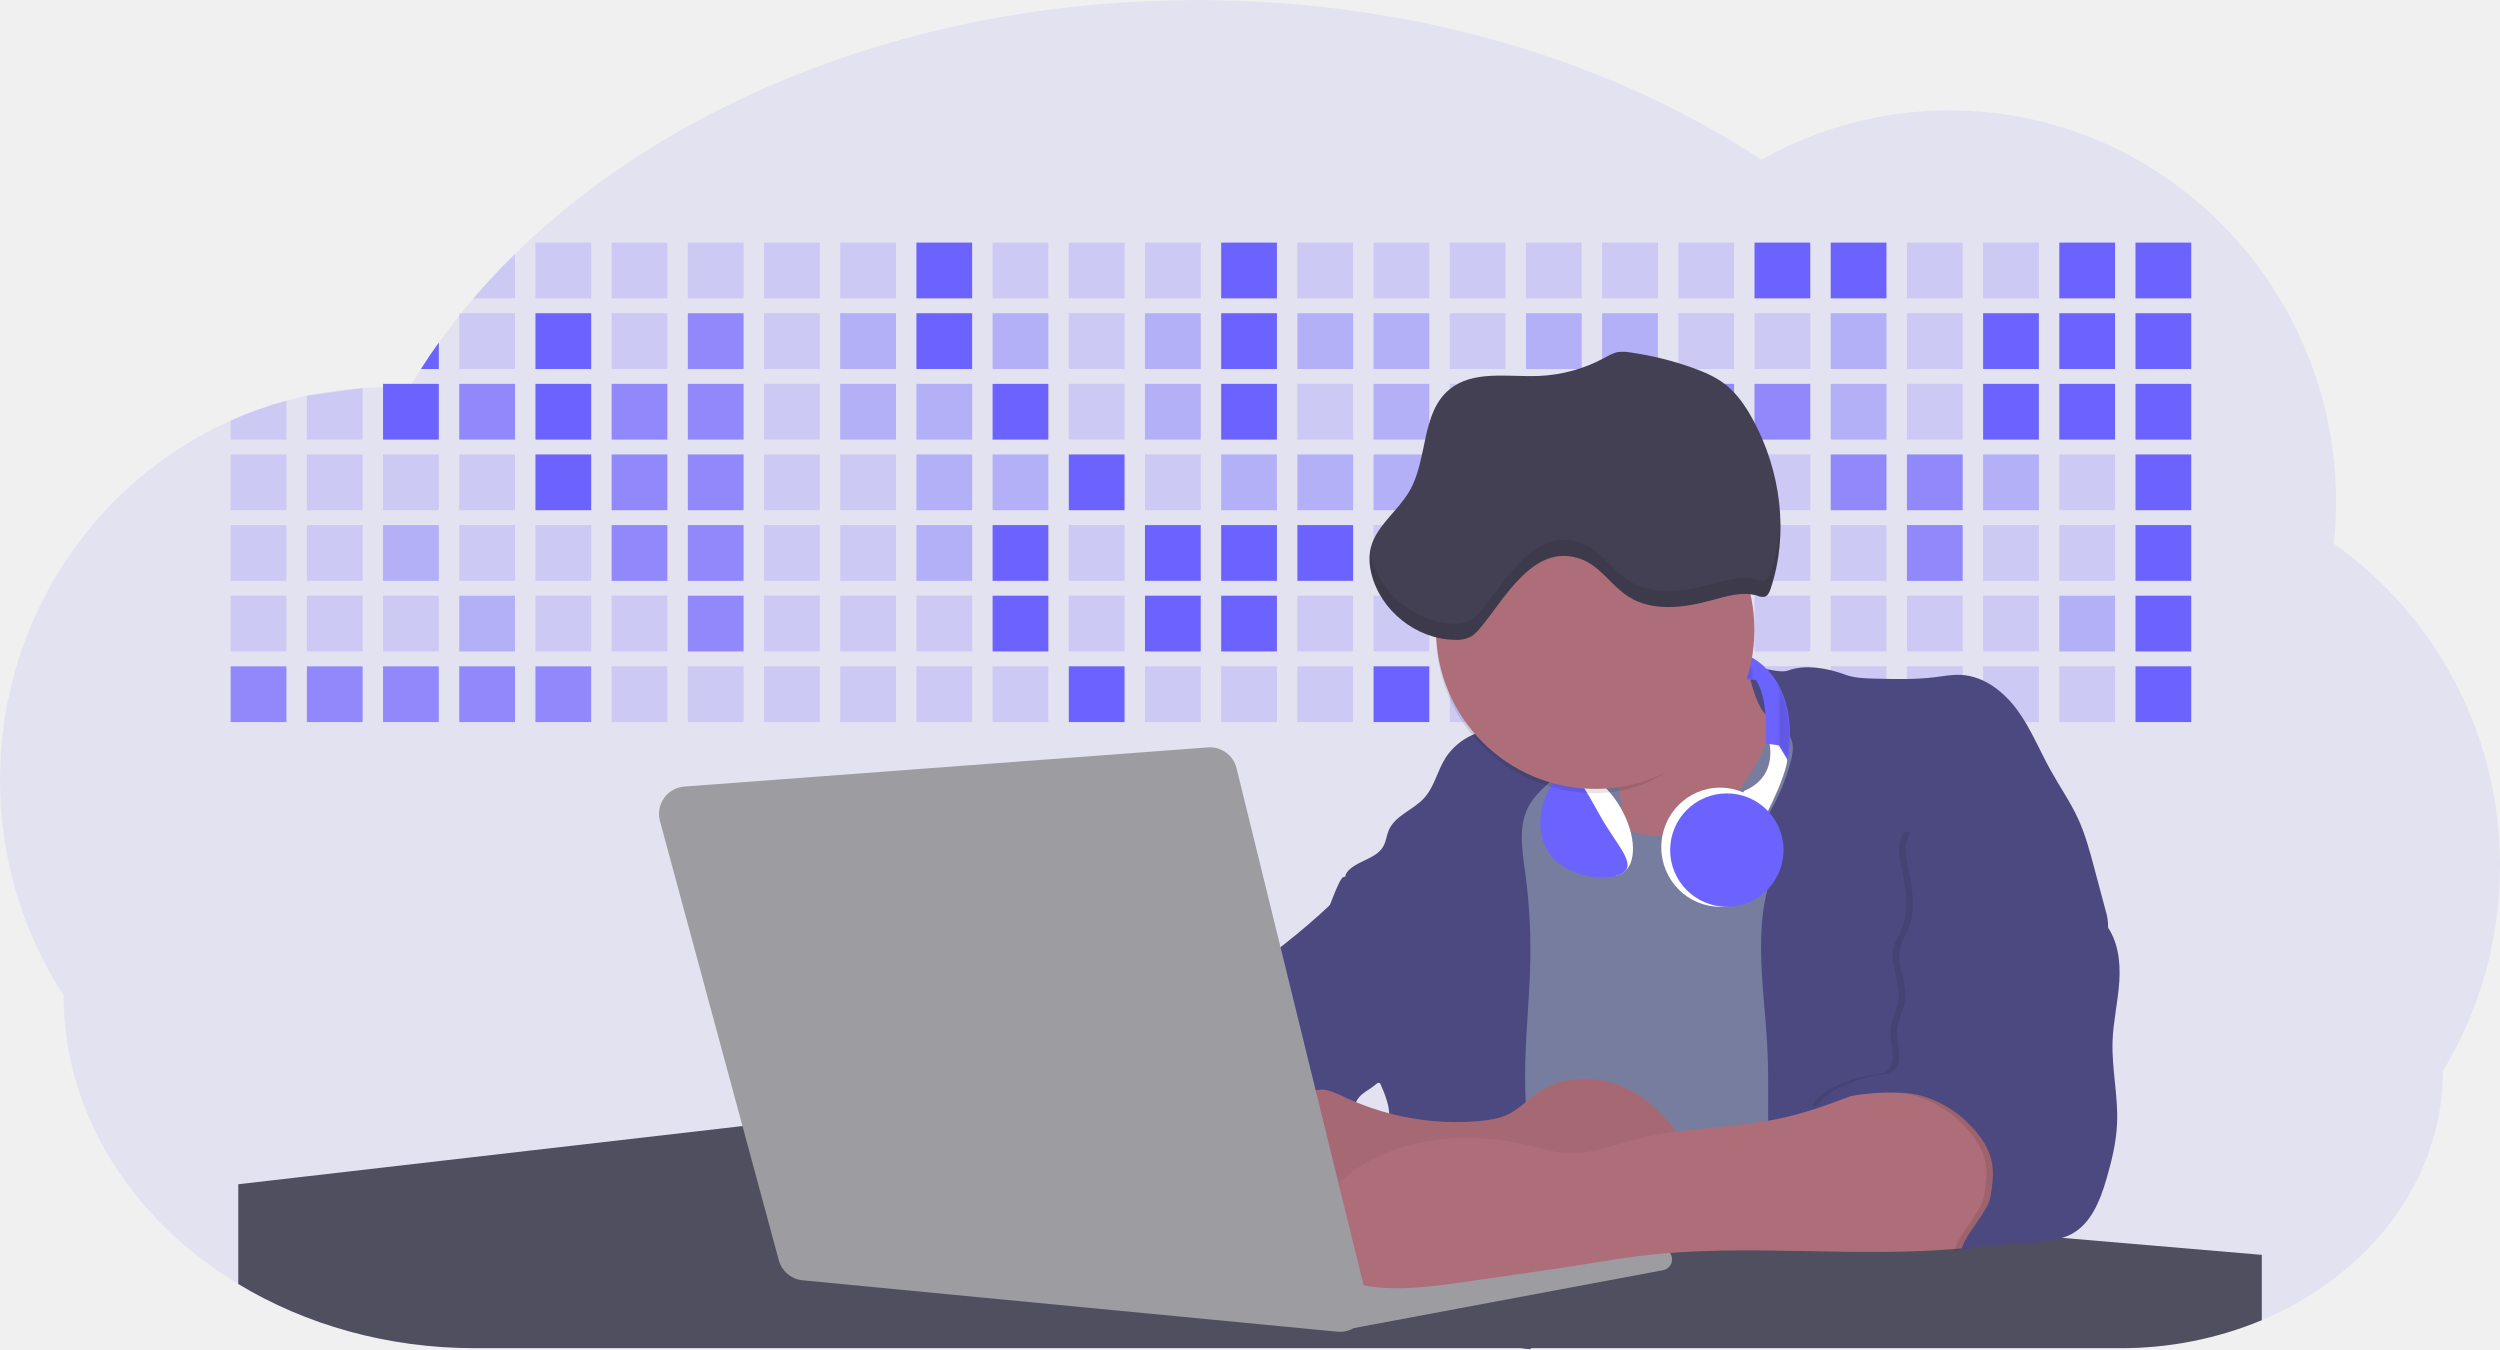
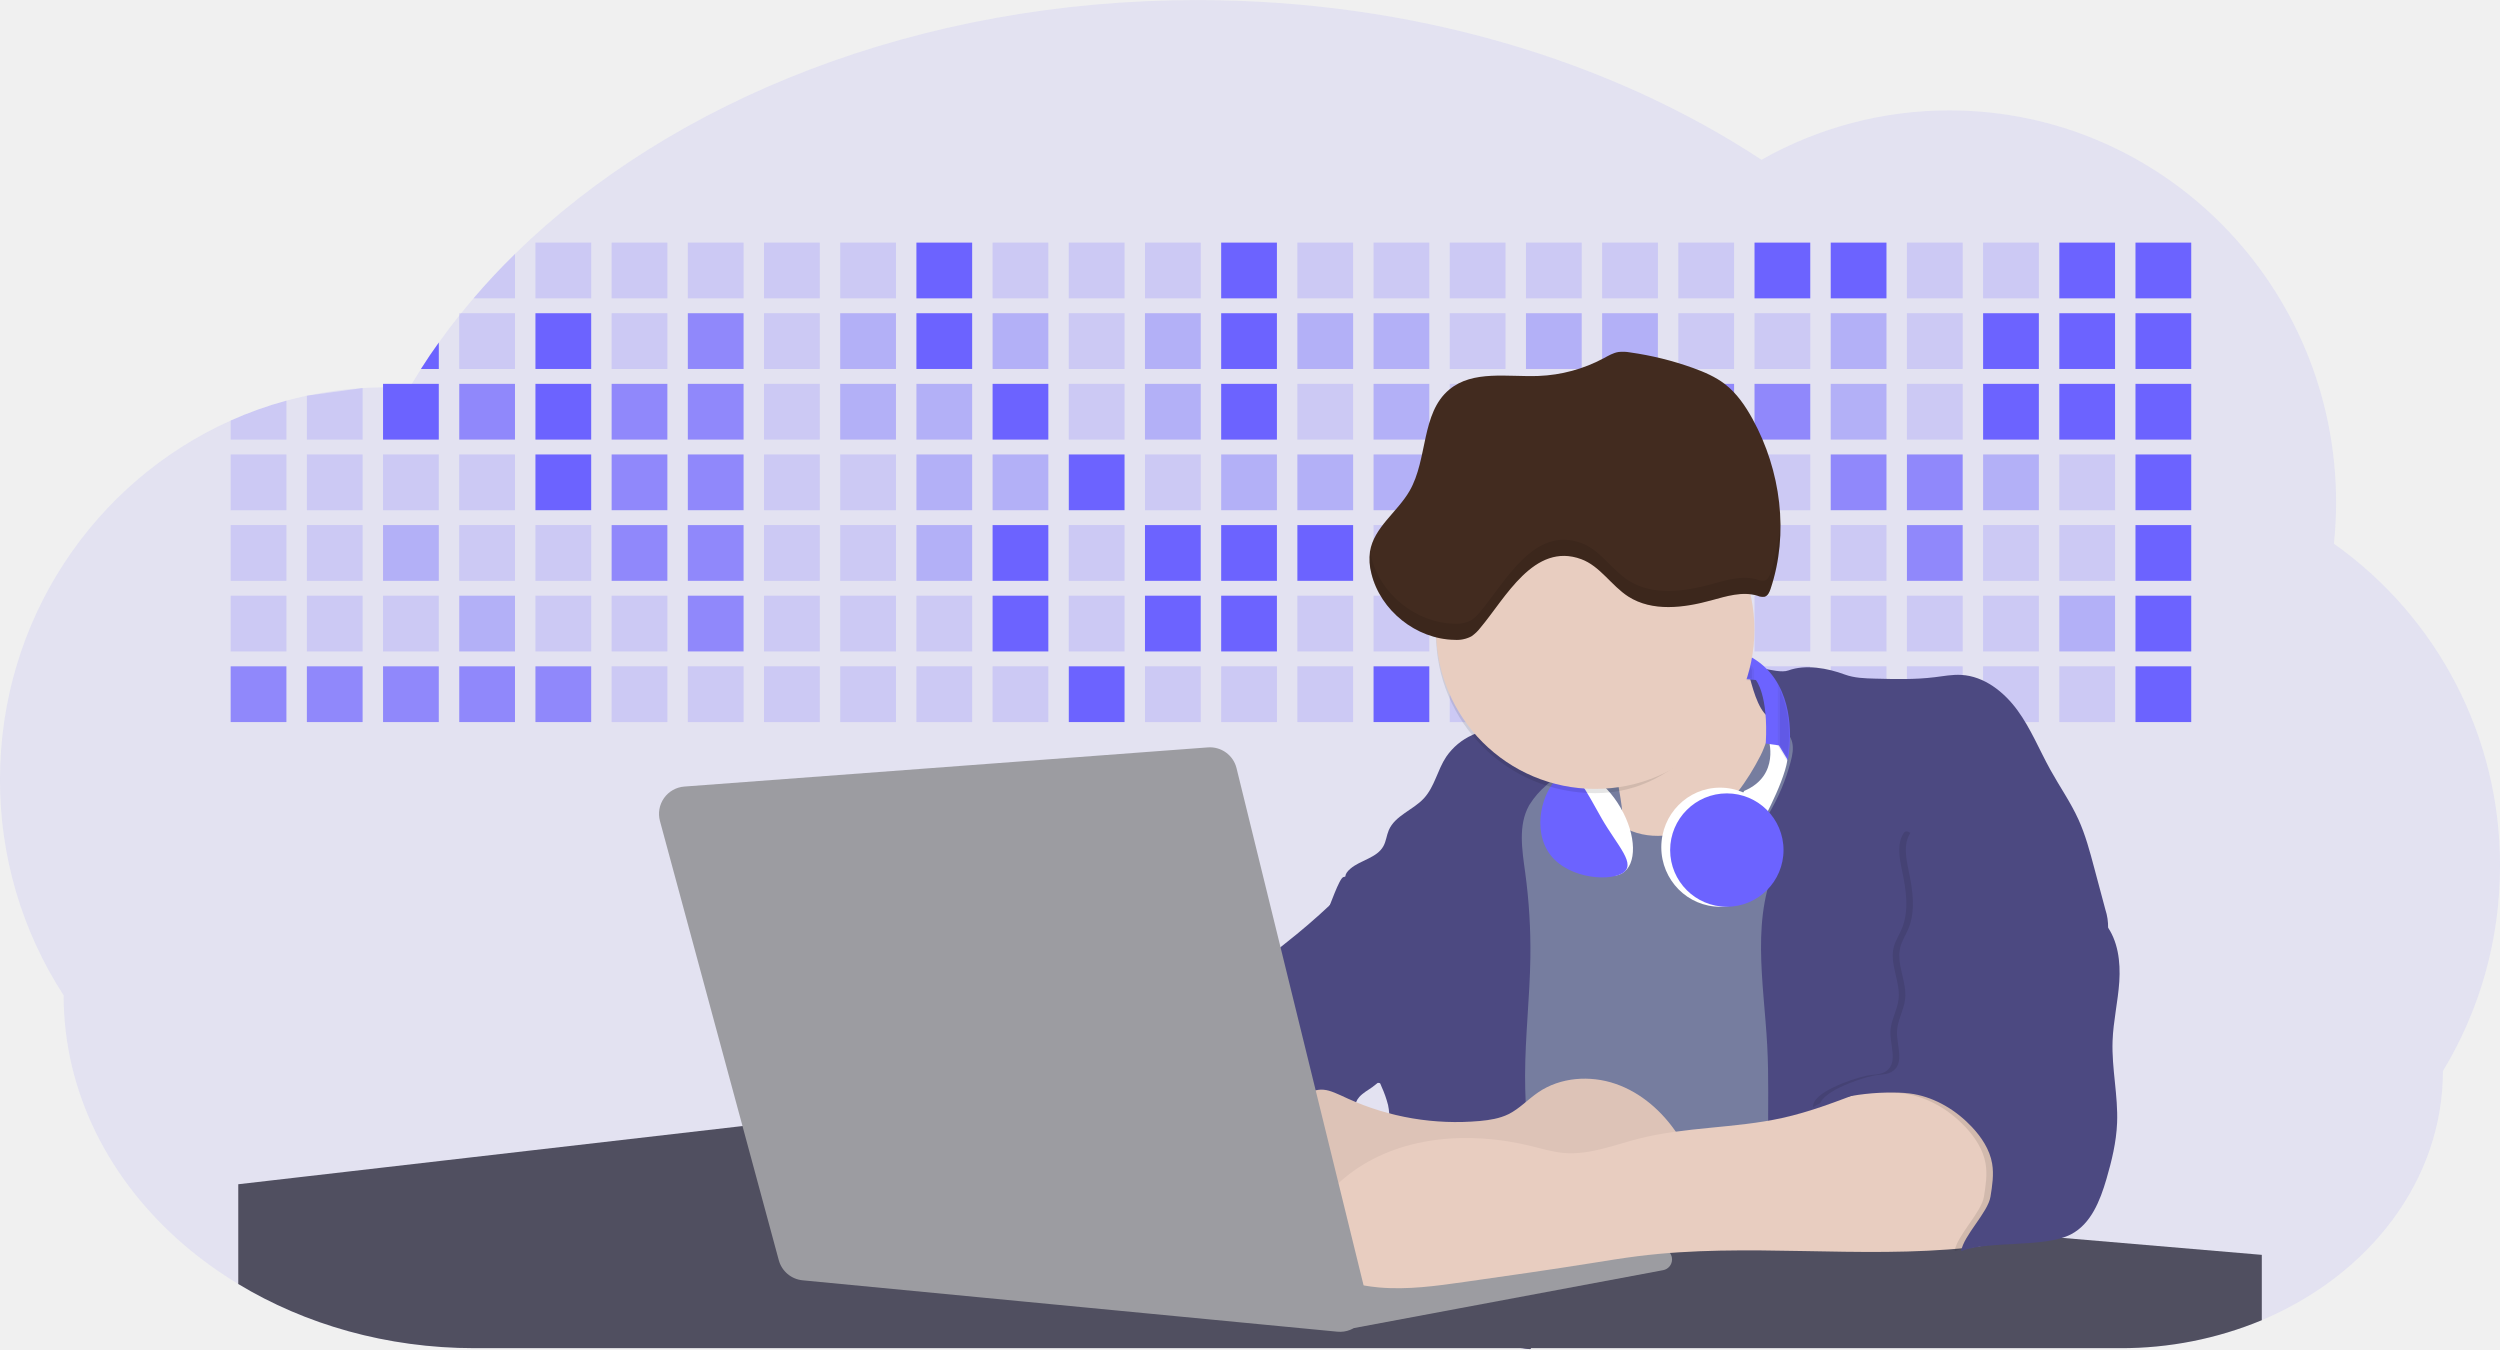
<svg xmlns="http://www.w3.org/2000/svg" id="aa7bae02-e79e-4d6b-a496-aba15f39787c" data-name="Layer 1" width="1144" height="617.32" viewBox="0 0 1144 617.32">
  <path d="M1172,537.57a181.92,181.92,0,0,1-6.85,49.6,180.06,180.06,0,0,1-19.27,44.28c0,50.1-33.82,93.4-82.91,114a167.3,167.3,0,0,1-64.73,12.8H245.17c-40.25,0-77.55-10.86-108.14-29.36A185.76,185.76,0,0,1,112.2,711c-34-29.22-55.08-69.6-55.08-114.2A180.5,180.5,0,0,1,28,498.08c0-73.36,43.39-136.44,105.55-164.29a174.52,174.52,0,0,1,25.51-9.12q4.63-1.26,9.36-2.26a175.39,175.39,0,0,1,25.51-3.5q4.65-.29,9.35-.33H205c3.46,0,6.89.12,10.3.32l1.12-1.9q2.06-3.44,4.22-6.81,3.9-6.14,8.18-12.1,4.48-6.29,9.35-12.38l.83-1q2.76-3.44,5.64-6.8,9-10.49,19-20.35c72.11-70.68,185.08-116.18,312.08-116.18,98.82,0,189.15,27.55,258.34,73.07A174.18,174.18,0,0,1,920,191.86c97.74,0,177,80.37,177,179.51a184.9,184.9,0,0,1-1,18.78A180,180,0,0,1,1172,537.57Z" transform="translate(-28 -141.34)" fill="#6c63ff" opacity="0.1" />
  <path d="M263.66,257.52v20.35h-19Q253.59,267.39,263.66,257.52Z" transform="translate(-28 -141.34)" fill="#6c63ff" opacity="0.2" />
  <rect x="245.02" y="111.02" width="25.51" height="25.51" fill="#6c63ff" opacity="0.2" />
  <rect x="279.88" y="111.02" width="25.51" height="25.51" fill="#6c63ff" opacity="0.2" />
  <rect x="314.75" y="111.02" width="25.51" height="25.51" fill="#6c63ff" opacity="0.2" />
  <rect x="349.61" y="111.02" width="25.51" height="25.51" fill="#6c63ff" opacity="0.2" />
  <rect x="384.48" y="111.02" width="25.51" height="25.51" fill="#6c63ff" opacity="0.2" />
  <rect x="419.35" y="111.02" width="25.51" height="25.51" fill="#6c63ff" />
  <rect x="454.21" y="111.02" width="25.51" height="25.51" fill="#6c63ff" opacity="0.2" />
  <rect x="489.08" y="111.02" width="25.51" height="25.51" fill="#6c63ff" opacity="0.2" />
  <rect x="523.94" y="111.02" width="25.51" height="25.51" fill="#6c63ff" opacity="0.2" />
  <rect x="558.81" y="111.02" width="25.51" height="25.51" fill="#6c63ff" />
  <rect x="593.68" y="111.02" width="25.51" height="25.51" fill="#6c63ff" opacity="0.2" />
  <rect x="628.54" y="111.02" width="25.51" height="25.51" fill="#6c63ff" opacity="0.2" />
  <rect x="663.41" y="111.02" width="25.51" height="25.51" fill="#6c63ff" opacity="0.2" />
  <rect x="698.28" y="111.02" width="25.51" height="25.51" fill="#6c63ff" opacity="0.2" />
  <rect x="733.14" y="111.02" width="25.51" height="25.51" fill="#6c63ff" opacity="0.2" />
  <rect x="768.01" y="111.02" width="25.51" height="25.51" fill="#6c63ff" opacity="0.2" />
  <rect x="802.87" y="111.02" width="25.51" height="25.51" fill="#6c63ff" />
  <rect x="837.74" y="111.02" width="25.51" height="25.51" fill="#6c63ff" />
  <rect x="872.61" y="111.02" width="25.51" height="25.51" fill="#6c63ff" opacity="0.2" />
  <rect x="907.47" y="111.02" width="25.51" height="25.51" fill="#6c63ff" opacity="0.2" />
  <rect x="942.34" y="111.02" width="25.51" height="25.51" fill="#6c63ff" />
  <rect x="977.2" y="111.02" width="25.51" height="25.51" fill="#6c63ff" />
  <path d="M228.8,298.08v12.1h-8.18Q224.52,304,228.8,298.08Z" transform="translate(-28 -141.34)" fill="#6c63ff" />
  <rect x="210.15" y="143.33" width="25.51" height="25.51" fill="#6c63ff" opacity="0.2" />
  <rect x="245.02" y="143.33" width="25.51" height="25.51" fill="#6c63ff" />
  <rect x="279.88" y="143.33" width="25.51" height="25.51" fill="#6c63ff" opacity="0.2" />
  <rect x="314.75" y="143.33" width="25.51" height="25.51" fill="#6c63ff" opacity="0.7" />
  <rect x="349.61" y="143.33" width="25.51" height="25.51" fill="#6c63ff" opacity="0.2" />
  <rect x="384.48" y="143.33" width="25.51" height="25.51" fill="#6c63ff" opacity="0.4" />
  <rect x="419.35" y="143.33" width="25.51" height="25.51" fill="#6c63ff" />
  <rect x="454.21" y="143.33" width="25.51" height="25.51" fill="#6c63ff" opacity="0.4" />
  <rect x="489.08" y="143.33" width="25.51" height="25.51" fill="#6c63ff" opacity="0.2" />
  <rect x="523.94" y="143.33" width="25.51" height="25.51" fill="#6c63ff" opacity="0.4" />
  <rect x="558.81" y="143.33" width="25.51" height="25.51" fill="#6c63ff" />
  <rect x="593.68" y="143.33" width="25.51" height="25.51" fill="#6c63ff" opacity="0.4" />
  <rect x="628.54" y="143.33" width="25.51" height="25.51" fill="#6c63ff" opacity="0.4" />
  <rect x="663.41" y="143.33" width="25.51" height="25.51" fill="#6c63ff" opacity="0.2" />
  <rect x="698.28" y="143.33" width="25.51" height="25.51" fill="#6c63ff" opacity="0.4" />
  <rect x="733.14" y="143.33" width="25.51" height="25.51" fill="#6c63ff" opacity="0.4" />
  <rect x="768.01" y="143.33" width="25.51" height="25.51" fill="#6c63ff" opacity="0.2" />
  <rect x="802.87" y="143.33" width="25.51" height="25.51" fill="#6c63ff" opacity="0.2" />
  <rect x="837.74" y="143.33" width="25.51" height="25.51" fill="#6c63ff" opacity="0.4" />
  <rect x="872.61" y="143.33" width="25.51" height="25.51" fill="#6c63ff" opacity="0.2" />
  <rect x="907.47" y="143.33" width="25.51" height="25.51" fill="#6c63ff" />
  <rect x="942.34" y="143.33" width="25.51" height="25.51" fill="#6c63ff" />
  <rect x="977.2" y="143.33" width="25.51" height="25.51" fill="#6c63ff" />
  <path d="M159.06,324.67V342.5H133.55v-8.71A174.52,174.52,0,0,1,159.06,324.67Z" transform="translate(-28 -141.34)" fill="#6c63ff" opacity="0.2" />
  <polygon points="165.93 177.57 165.93 201.16 140.42 201.16 140.42 181.07 165.93 177.57" fill="#6c63ff" opacity="0.2" />
  <rect x="175.28" y="175.65" width="25.51" height="25.51" fill="#6c63ff" />
  <rect x="210.15" y="175.65" width="25.51" height="25.51" fill="#6c63ff" opacity="0.7" />
  <rect x="245.02" y="175.65" width="25.51" height="25.51" fill="#6c63ff" />
  <rect x="279.88" y="175.65" width="25.51" height="25.51" fill="#6c63ff" opacity="0.7" />
  <rect x="314.75" y="175.65" width="25.51" height="25.51" fill="#6c63ff" opacity="0.7" />
  <rect x="349.61" y="175.65" width="25.51" height="25.51" fill="#6c63ff" opacity="0.2" />
  <rect x="384.48" y="175.65" width="25.51" height="25.51" fill="#6c63ff" opacity="0.4" />
  <rect x="419.35" y="175.65" width="25.51" height="25.51" fill="#6c63ff" opacity="0.4" />
  <rect x="454.21" y="175.65" width="25.51" height="25.51" fill="#6c63ff" />
  <rect x="489.08" y="175.65" width="25.51" height="25.51" fill="#6c63ff" opacity="0.2" />
  <rect x="523.94" y="175.65" width="25.51" height="25.51" fill="#6c63ff" opacity="0.4" />
  <rect x="558.81" y="175.65" width="25.51" height="25.51" fill="#6c63ff" />
  <rect x="593.68" y="175.65" width="25.51" height="25.51" fill="#6c63ff" opacity="0.2" />
  <rect x="628.54" y="175.65" width="25.51" height="25.51" fill="#6c63ff" opacity="0.4" />
  <rect x="663.41" y="175.65" width="25.51" height="25.51" fill="#6c63ff" opacity="0.2" />
  <rect x="698.28" y="175.65" width="25.51" height="25.51" fill="#6c63ff" />
  <rect x="733.14" y="175.65" width="25.51" height="25.51" fill="#6c63ff" opacity="0.2" />
  <rect x="768.01" y="175.65" width="25.51" height="25.51" fill="#6c63ff" opacity="0.7" />
  <rect x="802.87" y="175.65" width="25.51" height="25.51" fill="#6c63ff" opacity="0.7" />
  <rect x="837.74" y="175.65" width="25.51" height="25.51" fill="#6c63ff" opacity="0.4" />
  <rect x="872.61" y="175.65" width="25.51" height="25.51" fill="#6c63ff" opacity="0.2" />
  <rect x="907.47" y="175.65" width="25.51" height="25.51" fill="#6c63ff" />
  <rect x="942.34" y="175.65" width="25.51" height="25.51" fill="#6c63ff" />
  <rect x="977.2" y="175.65" width="25.51" height="25.51" fill="#6c63ff" />
  <rect x="105.55" y="207.96" width="25.51" height="25.51" fill="#6c63ff" opacity="0.2" />
  <rect x="140.42" y="207.96" width="25.51" height="25.51" fill="#6c63ff" opacity="0.2" />
  <rect x="175.28" y="207.96" width="25.51" height="25.51" fill="#6c63ff" opacity="0.2" />
  <rect x="210.15" y="207.96" width="25.51" height="25.51" fill="#6c63ff" opacity="0.2" />
  <rect x="245.02" y="207.96" width="25.51" height="25.51" fill="#6c63ff" />
  <rect x="279.88" y="207.96" width="25.51" height="25.51" fill="#6c63ff" opacity="0.7" />
  <rect x="314.75" y="207.96" width="25.51" height="25.51" fill="#6c63ff" opacity="0.7" />
  <rect x="349.61" y="207.96" width="25.51" height="25.51" fill="#6c63ff" opacity="0.2" />
  <rect x="384.48" y="207.96" width="25.51" height="25.51" fill="#6c63ff" opacity="0.2" />
  <rect x="419.35" y="207.96" width="25.51" height="25.51" fill="#6c63ff" opacity="0.4" />
  <rect x="454.21" y="207.96" width="25.51" height="25.51" fill="#6c63ff" opacity="0.4" />
  <rect x="489.08" y="207.96" width="25.51" height="25.51" fill="#6c63ff" />
  <rect x="523.94" y="207.96" width="25.51" height="25.51" fill="#6c63ff" opacity="0.2" />
  <rect x="558.81" y="207.96" width="25.51" height="25.51" fill="#6c63ff" opacity="0.4" />
  <rect x="593.68" y="207.96" width="25.51" height="25.51" fill="#6c63ff" opacity="0.4" />
  <rect x="628.54" y="207.96" width="25.51" height="25.51" fill="#6c63ff" opacity="0.4" />
  <rect x="663.41" y="207.96" width="25.51" height="25.51" fill="#6c63ff" opacity="0.4" />
  <rect x="698.28" y="207.96" width="25.51" height="25.51" fill="#6c63ff" opacity="0.2" />
  <rect x="733.14" y="207.96" width="25.51" height="25.51" fill="#6c63ff" opacity="0.2" />
  <rect x="768.01" y="207.96" width="25.51" height="25.51" fill="#6c63ff" opacity="0.2" />
  <rect x="802.87" y="207.96" width="25.51" height="25.51" fill="#6c63ff" opacity="0.2" />
  <rect x="837.74" y="207.96" width="25.51" height="25.51" fill="#6c63ff" opacity="0.7" />
  <rect x="872.61" y="207.96" width="25.51" height="25.51" fill="#6c63ff" opacity="0.7" />
  <rect x="907.47" y="207.96" width="25.51" height="25.51" fill="#6c63ff" opacity="0.4" />
  <rect x="942.34" y="207.96" width="25.51" height="25.51" fill="#6c63ff" opacity="0.2" />
  <rect x="977.2" y="207.96" width="25.51" height="25.51" fill="#6c63ff" />
  <rect x="105.55" y="240.28" width="25.51" height="25.51" fill="#6c63ff" opacity="0.2" />
  <rect x="140.42" y="240.28" width="25.51" height="25.51" fill="#6c63ff" opacity="0.2" />
  <rect x="175.28" y="240.28" width="25.51" height="25.51" fill="#6c63ff" opacity="0.4" />
  <rect x="210.15" y="240.28" width="25.51" height="25.51" fill="#6c63ff" opacity="0.2" />
  <rect x="245.02" y="240.28" width="25.51" height="25.51" fill="#6c63ff" opacity="0.2" />
  <rect x="279.88" y="240.28" width="25.51" height="25.51" fill="#6c63ff" opacity="0.7" />
  <rect x="314.75" y="240.28" width="25.51" height="25.51" fill="#6c63ff" opacity="0.7" />
  <rect x="349.61" y="240.28" width="25.51" height="25.51" fill="#6c63ff" opacity="0.2" />
  <rect x="384.48" y="240.28" width="25.51" height="25.51" fill="#6c63ff" opacity="0.2" />
  <rect x="419.35" y="240.28" width="25.51" height="25.51" fill="#6c63ff" opacity="0.4" />
  <rect x="454.21" y="240.28" width="25.51" height="25.51" fill="#6c63ff" />
  <rect x="489.08" y="240.28" width="25.51" height="25.51" fill="#6c63ff" opacity="0.2" />
  <rect x="523.94" y="240.28" width="25.51" height="25.51" fill="#6c63ff" />
  <rect x="558.81" y="240.28" width="25.51" height="25.51" fill="#6c63ff" />
  <rect x="593.68" y="240.28" width="25.51" height="25.51" fill="#6c63ff" />
  <rect x="628.54" y="240.28" width="25.51" height="25.51" fill="#6c63ff" opacity="0.2" />
  <rect x="663.41" y="240.28" width="25.51" height="25.51" fill="#6c63ff" />
  <rect x="698.28" y="240.28" width="25.51" height="25.51" fill="#6c63ff" opacity="0.2" />
  <rect x="733.14" y="240.28" width="25.51" height="25.51" fill="#6c63ff" opacity="0.2" />
  <rect x="768.01" y="240.28" width="25.51" height="25.51" fill="#6c63ff" opacity="0.2" />
  <rect x="802.87" y="240.28" width="25.51" height="25.51" fill="#6c63ff" opacity="0.2" />
  <rect x="837.74" y="240.28" width="25.51" height="25.51" fill="#6c63ff" opacity="0.2" />
  <rect x="872.61" y="240.28" width="25.51" height="25.51" fill="#6c63ff" opacity="0.7" />
  <rect x="907.47" y="240.28" width="25.51" height="25.51" fill="#6c63ff" opacity="0.2" />
  <rect x="942.34" y="240.28" width="25.51" height="25.51" fill="#6c63ff" opacity="0.2" />
  <rect x="977.2" y="240.28" width="25.51" height="25.51" fill="#6c63ff" />
  <rect x="105.55" y="272.59" width="25.51" height="25.51" fill="#6c63ff" opacity="0.2" />
  <rect x="140.42" y="272.59" width="25.51" height="25.51" fill="#6c63ff" opacity="0.2" />
  <rect x="175.28" y="272.59" width="25.51" height="25.51" fill="#6c63ff" opacity="0.2" />
  <rect x="210.15" y="272.59" width="25.51" height="25.51" fill="#6c63ff" opacity="0.4" />
  <rect x="245.02" y="272.59" width="25.51" height="25.51" fill="#6c63ff" opacity="0.2" />
  <rect x="279.88" y="272.59" width="25.51" height="25.51" fill="#6c63ff" opacity="0.2" />
  <rect x="314.75" y="272.59" width="25.51" height="25.51" fill="#6c63ff" opacity="0.7" />
  <rect x="349.61" y="272.59" width="25.51" height="25.51" fill="#6c63ff" opacity="0.2" />
  <rect x="384.48" y="272.59" width="25.51" height="25.51" fill="#6c63ff" opacity="0.2" />
  <rect x="419.35" y="272.59" width="25.51" height="25.51" fill="#6c63ff" opacity="0.2" />
  <rect x="454.21" y="272.59" width="25.51" height="25.51" fill="#6c63ff" />
  <rect x="489.08" y="272.59" width="25.51" height="25.51" fill="#6c63ff" opacity="0.2" />
  <rect x="523.94" y="272.59" width="25.51" height="25.51" fill="#6c63ff" />
  <rect x="558.81" y="272.59" width="25.51" height="25.51" fill="#6c63ff" />
  <rect x="593.68" y="272.59" width="25.51" height="25.51" fill="#6c63ff" opacity="0.2" />
  <rect x="628.54" y="272.59" width="25.51" height="25.51" fill="#6c63ff" opacity="0.2" />
  <rect x="663.41" y="272.59" width="25.51" height="25.51" fill="#6c63ff" opacity="0.2" />
  <rect x="698.28" y="272.59" width="25.51" height="25.51" fill="#6c63ff" opacity="0.2" />
  <rect x="733.14" y="272.59" width="25.51" height="25.51" fill="#6c63ff" opacity="0.2" />
  <rect x="768.01" y="272.59" width="25.51" height="25.51" fill="#6c63ff" opacity="0.2" />
  <rect x="802.87" y="272.59" width="25.51" height="25.51" fill="#6c63ff" opacity="0.2" />
  <rect x="837.74" y="272.59" width="25.51" height="25.51" fill="#6c63ff" opacity="0.2" />
  <rect x="872.61" y="272.59" width="25.51" height="25.51" fill="#6c63ff" opacity="0.2" />
  <rect x="907.47" y="272.59" width="25.51" height="25.51" fill="#6c63ff" opacity="0.2" />
  <rect x="942.34" y="272.59" width="25.51" height="25.51" fill="#6c63ff" opacity="0.4" />
  <rect x="977.2" y="272.59" width="25.51" height="25.51" fill="#6c63ff" />
  <rect x="105.55" y="304.91" width="25.51" height="25.51" fill="#6c63ff" opacity="0.7" />
  <rect x="140.42" y="304.91" width="25.51" height="25.51" fill="#6c63ff" opacity="0.7" />
  <rect x="175.28" y="304.91" width="25.51" height="25.51" fill="#6c63ff" opacity="0.7" />
  <rect x="210.15" y="304.91" width="25.51" height="25.51" fill="#6c63ff" opacity="0.7" />
  <rect x="245.02" y="304.91" width="25.51" height="25.51" fill="#6c63ff" opacity="0.7" />
  <rect x="279.88" y="304.91" width="25.51" height="25.51" fill="#6c63ff" opacity="0.2" />
  <rect x="314.75" y="304.91" width="25.51" height="25.51" fill="#6c63ff" opacity="0.2" />
  <rect x="349.61" y="304.91" width="25.51" height="25.51" fill="#6c63ff" opacity="0.2" />
  <rect x="384.48" y="304.91" width="25.51" height="25.51" fill="#6c63ff" opacity="0.2" />
  <rect x="419.35" y="304.91" width="25.51" height="25.51" fill="#6c63ff" opacity="0.2" />
  <rect x="454.21" y="304.91" width="25.51" height="25.51" fill="#6c63ff" opacity="0.2" />
  <rect x="489.08" y="304.91" width="25.51" height="25.51" fill="#6c63ff" />
  <rect x="523.94" y="304.91" width="25.51" height="25.51" fill="#6c63ff" opacity="0.2" />
  <rect x="558.81" y="304.91" width="25.51" height="25.51" fill="#6c63ff" opacity="0.2" />
  <rect x="593.68" y="304.91" width="25.51" height="25.51" fill="#6c63ff" opacity="0.2" />
  <rect x="628.54" y="304.91" width="25.51" height="25.51" fill="#6c63ff" />
  <rect x="663.41" y="304.91" width="25.51" height="25.51" fill="#6c63ff" opacity="0.2" />
  <rect x="698.28" y="304.91" width="25.51" height="25.51" fill="#6c63ff" opacity="0.2" />
  <rect x="733.14" y="304.91" width="25.51" height="25.51" fill="#6c63ff" opacity="0.2" />
  <rect x="768.01" y="304.91" width="25.51" height="25.51" fill="#6c63ff" opacity="0.2" />
  <rect x="802.87" y="304.91" width="25.51" height="25.51" fill="#6c63ff" opacity="0.2" />
  <rect x="837.74" y="304.91" width="25.51" height="25.51" fill="#6c63ff" opacity="0.2" />
  <rect x="872.61" y="304.91" width="25.51" height="25.51" fill="#6c63ff" opacity="0.2" />
  <rect x="907.47" y="304.91" width="25.51" height="25.51" fill="#6c63ff" opacity="0.2" />
  <rect x="942.34" y="304.91" width="25.51" height="25.51" fill="#6c63ff" opacity="0.2" />
  <rect x="977.2" y="304.91" width="25.51" height="25.51" fill="#6c63ff" />
  <circle cx="734.52" cy="363.89" r="34.87" fill="#767d9f" />
-   <path d="M760.71,460.87q5.22,22.78,8.86,45.9c.73,4.58,1.38,9.41-.28,13.74-1.39,3.61-4.22,6.43-6.44,9.59s-3.9,7.21-2.55,10.83,5.29,5.6,9.05,6.62c10.76,2.9,22.23.79,32.94-2.35a53.29,53.29,0,0,0,13.81-5.72c4.54-2.88,8.26-6.88,11.68-11,15.61-18.93,25.83-41.65,35.45-64.23a39.12,39.12,0,0,1-33.11-13.34c-3.94-4.63-6.83-11.08-4.61-16.74-6.51,3.57-14.24,3.81-21.25,6.25a75.49,75.49,0,0,0-12.5,6.15q-7.18,4.15-14.28,8.46C772.07,458.29,767,461.19,760.71,460.87Z" transform="translate(-28 -141.34)" fill="#ae6e79" />
+   <path d="M760.71,460.87q5.22,22.78,8.86,45.9c.73,4.58,1.38,9.41-.28,13.74-1.39,3.61-4.22,6.43-6.44,9.59s-3.9,7.21-2.55,10.83,5.29,5.6,9.05,6.62c10.76,2.9,22.23.79,32.94-2.35a53.29,53.29,0,0,0,13.81-5.72c4.54-2.88,8.26-6.88,11.68-11,15.61-18.93,25.83-41.65,35.45-64.23a39.12,39.12,0,0,1-33.11-13.34c-3.94-4.63-6.83-11.08-4.61-16.74-6.51,3.57-14.24,3.81-21.25,6.25a75.49,75.49,0,0,0-12.5,6.15q-7.18,4.15-14.28,8.46C772.07,458.29,767,461.19,760.71,460.87Z" transform="translate(-28 -141.34)" fill="#e8cdc0" />
  <path d="M833.64,487.05c-6.11,11.89-14.06,23.32-25.41,30.4s-26.63,9-38,2c-5.6-3.42-9.84-8.62-14.73-13s-11-8.13-17.57-7.56c-7.24.63-12.91,6.28-17.76,11.69-7.36,8.22-14.47,16.79-19.68,26.52-10,18.7-12.37,40.56-11.93,61.76s3.51,42.29,3.58,63.49c.1,26.08-4.32,51.95-8.79,77.64,41.1-5.06,82.25,6,123.44,10.19,26.36,2.71,52.92,2.65,79.42,2.58,4.66,0,9.62-.12,13.5-2.7a18.2,18.2,0,0,0,5.59-6.64c3.66-6.75,5.13-14.45,6.15-22.06,2.59-19.22,2.67-38.68,2.74-58.08.18-47,.35-94.17-5.62-140.8-1.47-11.47-3.35-23-7.75-33.73s-11.58-20.6-21.62-26.35c-6.45-3.7-21.4-10.14-29-6.41C841.67,460.15,837.73,479.09,833.64,487.05Z" transform="translate(-28 -141.34)" fill="#767d9f" />
  <path d="M836.68,619.77c-1.55-29-7.86-59.95,5.57-85.69,3.3-6.32-8.54-14.21-4.88-20.33a92.08,92.08,0,0,0,10.06-23.93c.76-2.89,1.37-5.95.65-8.85-1.33-5.29-6.56-8.44-11-11.66-4.9-3.56-7.42-14.41-9-20.28s12.57,1.2,18.26-.89c7.9-2.89,17.94-1.07,25.82,1.86,4.4,1.62,9.18,1.76,13.87,1.88,9.11.24,18.25.47,27.29-.65,4.06-.51,8.13-1.28,12.21-1.05,10.41.59,19.46,7.71,25.62,16.13s10.08,18.23,15.13,27.35c4.21,7.6,9.23,14.78,12.82,22.69,3.18,7,5.19,14.52,7.18,22l5.13,19.19a25.58,25.58,0,0,1,1.26,8.51c-.26,3.07-1.62,5.93-3,8.66A164.12,164.12,0,0,1,971,603.2c-10.79,13.23-23.89,25.16-30.3,41-2.5,6.17-3.89,12.73-5.16,19.27a707.94,707.94,0,0,0-10.9,79.15,174.2,174.2,0,0,0-36.52-12.21,177.61,177.61,0,0,0-19-3c-5.59-.58-12.8.52-18.12-1-8.9-2.53-9.88-17.58-11.23-25.46-2.16-12.55-2.59-25.32-2.67-38C837,648.53,837.45,634.14,836.68,619.77Z" transform="translate(-28 -141.34)" fill="#4c4981" />
  <path d="M641.23,565.54c4.21,24,8.85,48.07,18,70.62-.23.22-.46.42-.69.62-.81.69-1.65,1.34-2.53,2-2.05,1.44-4.3,2.66-6,4.54a8,8,0,0,0-1.5,2.45,5.48,5.48,0,0,0,0,4.47c-4.77,2.11-10.31,1.46-15.66,1.26-4.61-.17-9.08,0-12.78,2.53-5.14,3.54-6.69,10.34-7.52,16.52q-.46,3.38-.79,6.77-.32,3.15-.52,6.32a188.61,188.61,0,0,0-.19,21q.08,1.92.21,3.84c-16.34-.39-31.23-8.91-45.32-17.19-3.22-1.89-6.54-3.88-8.63-7A15.8,15.8,0,0,1,555,674c0-.51.09-1,.16-1.52a41.58,41.58,0,0,1,2.29-8.68,107.2,107.2,0,0,1,19.19-32.65c3.58-4.18,7.61-8.27,9.28-13.52.73-2.29,1-4.72,1.74-7,3.32-9.88,15.3-14.55,19.4-24.14,1-2.29,1.46-4.8,2.7-7a17.63,17.63,0,0,1,4.25-4.75c.73-.61,1.49-1.2,2.24-1.79q10.54-8.26,20.31-17.45,1.82-1.71,3.6-3.46A59.48,59.48,0,0,0,641.23,565.54Z" transform="translate(-28 -141.34)" fill="#4c4981" />
  <path d="M742,494.56c-1.44,1.52-3,2.95-4.53,4.37l-.41.37-1.62,1.5a39,39,0,0,0-7.55,8.79l-.17.28c-5.1,9.13-3.21,20.37-1.79,30.74a261.55,261.55,0,0,1,2.37,39c-.26,18-2.38,35.88-2.42,53.86,0,4.08.09,8.15.27,12.23.29,6.63.79,13.25,1.39,19.87.65,7.26,1.43,14.51,2.16,21.76.58,5.61,1.13,11.21,1.59,16.81.23,2.9.45,5.79.63,8.69.21,3.4.38,6.81.48,10.21h0c.07,2.16.11,4.31.11,6.47,0,1.23,0,2.45,0,3.67q0,3.51-.19,7-.2,4.49-.61,9c-.31,3.27-.86,6.84-3.16,9.14-.14.14-.29.27-.44.4l-3.24-.4a332.72,332.72,0,0,0-67.3-1.2c.49-3.38.94-6.75,1.38-10.14.2-1.6.4-3.21.59-4.82q.33-2.76.63-5.52c.23-2,.44-4,.64-6q.78-7.73,1.37-15.47.87-11.29,1.32-22.62.22-5.41.34-10.83.17-6.72.16-13.45,0-6.54-.11-13.1c0-1.44-.06-2.88-.18-4.31a27.35,27.35,0,0,0-.53-3.83,49.87,49.87,0,0,0-3-8.48c-.22-.52-.43-1-.64-1.55-.12-.27-.23-.55-.34-.82,5.76-5.13,9.86-12,13.8-18.76,6.39-10.89,12.93-22.26,14-34.84s-5.18-26.71-17.2-30.55c-3.27-1-6.73-1.28-10.1-1.87-3.18-.56-9.81-1.83-13.49-4.11q-3,3.08-6,6.05a22.15,22.15,0,0,1,2.17-8.71l1.42.07a2.71,2.71,0,0,1-.16-1c0-1.07.74-2.28,2.32-3.62,4.71-4,12.12-4.89,15.09-10.3,1.24-2.25,1.45-4.93,2.45-7.29,2.87-6.73,11.11-9.21,16.07-14.59s6.2-13,10.21-19a28.62,28.62,0,0,1,12-10c.4-.19.81-.38,1.22-.55,8.3-3.55,18.16-4.36,26.76-4.34,3.34,0,12,.1,16.24,1.79a5.32,5.32,0,0,1,1.85,1.13C752.37,480.61,745.34,491,742,494.56Z" transform="translate(-28 -141.34)" fill="#4c4981" />
  <path d="M642.72,542.69a60.88,60.88,0,0,1,46.74,4.87c7.2,4,13.66,9.58,17.62,16.78,5.95,10.8,5.69,23.82,5.27,36.15-.21,6.17-.48,12.56-3.2,18.1C706,625,700.06,629.4,694,633a42.24,42.24,0,0,1-12.32,5.33c-6.72,1.46-13.7.22-20.47-1-7.36-1.36-15.26-3-20.37-8.48-3-3.18-4.64-7.31-6.26-11.35q-3.49-8.75-7-17.48c-4.05-10.11-5.42-18.52-.07-28.37,2.43-4.49,5.4-8.69,7.8-13.21C636.51,556.14,640.81,543.28,642.72,542.69Z" transform="translate(-28 -141.34)" fill="#4c4981" />
  <path d="M1063,715.56v29.9a167.3,167.3,0,0,1-64.73,12.8H728.58c-.14.14-.29.27-.44.4l-3.24-.4H245.17c-40.25,0-77.55-10.86-108.14-29.36V683.25l230.72-26.63.18,0L502.29,668l34.77,3,18.06,1.53,37.38,3.17,19.23,1.63,28,2.38,3.94.33,20.18,1.71L691.23,684l38.5,3.26,64.18,5.45,45.15,3.83,74.14,6.29,14.1,1.19,1.52.13,1.32.11,18.62,1.58,20.44,1.74,2.37.2Z" transform="translate(-28 -141.34)" fill="#504f60" />
  <polygon points="764 573.12 474.86 523.77 463.65 580.46 596.19 596.33 637 601.44 749.26 579.33 764 573.12" fill="#9c9ca1" />
  <path d="M642.33,739.94l144.86-27.23a5,5,0,0,1,5.94,4.93h0a5,5,0,0,1-4.09,4.93L647.57,749.06Z" transform="translate(-28 -141.34)" fill="#9c9ca1" />
-   <path d="M705.17,654.31c4.51-.42,9.08-1.13,13.14-3.13,5-2.49,8.89-6.78,13.52-9.94,10.18-7,23.8-7.94,35.47-3.92s21.41,12.63,28.23,22.91c4.53,6.85,7.93,15.59,4.73,23.15a30.51,30.51,0,0,1-4.12,6.44l-8.34,10.9a29,29,0,0,1-5.66,6.09c-3.12,2.27-7,3.2-10.82,3.76-10.15,1.48-20.48.64-30.71,1.32-17.57,1.17-34.73,6.83-52.34,6.64-10.12-.11-20.11-2.15-30-4.19l-43.77-9c-7.62-1.56-16.23-3.84-19.82-10.75-1.61-3.11-1.91-6.71-2.1-10.21-.52-9.64,0-20.36,6.68-27.31,6.28-6.52,16.21-8.58,23.71-13.4,9.18-5.91,12.21-4,21.89.44A120,120,0,0,0,705.17,654.31Z" transform="translate(-28 -141.34)" fill="#ae6e79" />
+   <path d="M705.17,654.31c4.51-.42,9.08-1.13,13.14-3.13,5-2.49,8.89-6.78,13.52-9.94,10.18-7,23.8-7.94,35.47-3.92s21.41,12.63,28.23,22.91c4.53,6.85,7.93,15.59,4.73,23.15a30.51,30.51,0,0,1-4.12,6.44l-8.34,10.9a29,29,0,0,1-5.66,6.09c-3.12,2.27-7,3.2-10.82,3.76-10.15,1.48-20.48.64-30.71,1.32-17.57,1.17-34.73,6.83-52.34,6.64-10.12-.11-20.11-2.15-30-4.19l-43.77-9c-7.62-1.56-16.23-3.84-19.82-10.75-1.61-3.11-1.91-6.71-2.1-10.21-.52-9.64,0-20.36,6.68-27.31,6.28-6.52,16.21-8.58,23.71-13.4,9.18-5.91,12.21-4,21.89.44A120,120,0,0,0,705.17,654.31Z" transform="translate(-28 -141.34)" fill="#e8cdc0" />
  <path d="M705.17,654.31c4.51-.42,9.08-1.13,13.14-3.13,5-2.49,8.89-6.78,13.52-9.94,10.18-7,23.8-7.94,35.47-3.92s21.41,12.63,28.23,22.91c4.53,6.85,7.93,15.59,4.73,23.15a30.51,30.51,0,0,1-4.12,6.44l-8.34,10.9a29,29,0,0,1-5.66,6.09c-3.12,2.27-7,3.2-10.82,3.76-10.15,1.48-20.48.64-30.71,1.32-17.57,1.17-34.73,6.83-52.34,6.64-10.12-.11-20.11-2.15-30-4.19l-43.77-9c-7.62-1.56-16.23-3.84-19.82-10.75-1.61-3.11-1.91-6.71-2.1-10.21-.52-9.64,0-20.36,6.68-27.31,6.28-6.52,16.21-8.58,23.71-13.4,9.18-5.91,12.21-4,21.89.44A120,120,0,0,0,705.17,654.31Z" transform="translate(-28 -141.34)" opacity="0.05" />
-   <path d="M880.94,640.6c-12.28,4.75-24.63,9.52-37.49,12.35-21.56,4.75-44.12,4-65.51,9.43-11.3,2.88-22.53,7.52-34.14,6.58-5.19-.42-10.2-2-15.25-3.2-28.37-7-60.62-4.73-83.66,13.27-7.88,6.15-14.33,13.82-20.18,22a14.7,14.7,0,0,0,5.91,21.88A86.62,86.62,0,0,0,659,730.48c13.13,1.16,26.32-.7,39.38-2.56,19.38-2.75,38.77-5.51,58.1-8.6,6.94-1.11,13.88-2.26,20.86-3.14,50.23-6.35,101.37,1.37,151.73-3.93,5.09-.54,10.27-1.24,14.9-3.41,11.72-5.5,17.52-20,15.1-32.74s-11.76-23.33-23-29.83c-9.42-5.47-19.58-7.68-30.07-10C896.26,634,890.32,637,880.94,640.6Z" transform="translate(-28 -141.34)" fill="#ae6e79" />
+   <path d="M880.94,640.6c-12.28,4.75-24.63,9.52-37.49,12.35-21.56,4.75-44.12,4-65.51,9.43-11.3,2.88-22.53,7.52-34.14,6.58-5.19-.42-10.2-2-15.25-3.2-28.37-7-60.62-4.73-83.66,13.27-7.88,6.15-14.33,13.82-20.18,22a14.7,14.7,0,0,0,5.91,21.88A86.62,86.62,0,0,0,659,730.48c13.13,1.16,26.32-.7,39.38-2.56,19.38-2.75,38.77-5.51,58.1-8.6,6.94-1.11,13.88-2.26,20.86-3.14,50.23-6.35,101.37,1.37,151.73-3.93,5.09-.54,10.27-1.24,14.9-3.41,11.72-5.5,17.52-20,15.1-32.74s-11.76-23.33-23-29.83c-9.42-5.47-19.58-7.68-30.07-10C896.26,634,890.32,637,880.94,640.6Z" transform="translate(-28 -141.34)" fill="#e8cdc0" />
  <path d="M988.67,564.44c5.54,7.26,6.72,17,6.12,26.09s-2.76,18.08-3.08,27.21c-.44,12.52,2.58,25,2.07,37.48-.36,8.73-2.43,17.29-4.88,25.67-2.89,9.89-7.07,20.52-16.2,25.27-12.12,6.31-37.54,2.76-50.29,7.7,1.16-7.23,12.28-17.7,13.44-24.93.8-5,1.61-10.14.75-15.15-1.1-6.39-4.85-12.06-9.3-16.78-7.08-7.51-16.32-13.16-26.47-15s-35-.33-43.12,6.08c-1-6.62,17.6-13,24.14-14.43,3.26-.73,7-.32,9.61-2.39,5-3.92,1.37-11.73,1.61-18,.19-5,3.11-9.58,3.7-14.58,1-8-4.22-16.15-2.17-24,.76-2.9,2.45-5.45,3.62-8.21,3.56-8.45,2-18.09.1-27.07-1.18-5.64-2.33-12,.81-16.81,2.91-4.49,11.17,11.5,16.46,10.76,17.47-2.45,33.28-15.4,47.39-4.8,7.19,5.4,8.13,11,11,18.71C976.77,554.6,984,558.36,988.67,564.44Z" transform="translate(-28 -141.34)" opacity="0.1" />
  <path d="M991.67,564.44c5.54,7.26,6.72,17,6.12,26.09s-2.76,18.08-3.08,27.21c-.44,12.52,2.58,25,2.07,37.48-.36,8.73-2.43,17.29-4.88,25.67-2.89,9.89-7.07,20.52-16.2,25.27-12.12,6.31-37.54,2.76-50.29,7.7,1.16-7.23,12.28-17.7,13.44-24.93.8-5,1.61-10.14.75-15.15-1.1-6.39-4.85-12.06-9.3-16.78-7.08-7.51-16.32-13.16-26.47-15s-35-.33-43.12,6.08c-1-6.62,17.6-13,24.14-14.43,3.26-.73,7-.32,9.61-2.39,5-3.92,1.37-11.73,1.61-18,.19-5,3.11-9.58,3.7-14.58,1-8-4.22-16.15-2.17-24,.76-2.9,2.45-5.45,3.62-8.21,3.56-8.45,2-18.09.1-27.07-1.18-5.64-2.33-12,.81-16.81,2.91-4.49,8.6-6.19,13.89-6.94a68.42,68.42,0,0,1,50,12.9c7.19,5.4,8.13,11,11,18.71C979.77,554.6,987,558.36,991.67,564.44Z" transform="translate(-28 -141.34)" fill="#4c4981" />
  <path d="M330,517.06,384.37,718a12.55,12.55,0,0,0,10.91,9.21L640,750.72a12.54,12.54,0,0,0,13.38-15.48L593.84,492.86a12.54,12.54,0,0,0-13.12-9.51L341.13,501.27A12.54,12.54,0,0,0,330,517.06Z" transform="translate(-28 -141.34)" fill="#9c9ca1" />
  <ellipse cx="787.11" cy="387.68" rx="26.9" ry="27.25" fill="#fff" />
  <path d="M837.2,479.31s5.67,16.86-11.06,23.95L824,507l10.48,10.34S847.4,493.77,846,485.4C846,485.4,844,476.9,837.2,479.31Z" transform="translate(-28 -141.34)" fill="#fff" />
  <circle cx="790.2" cy="388.99" r="25.94" fill="#6c63ff" />
  <path d="M846.13,489.23l-4.12-6.8-6-.85c1.28-22.39-4.53-29.06-4.53-29.06l-1.35-.13-5.88-.57-11.06-11.48v-3.26c15.54,1.85,24.13,9.23,28.77,17.88C850.16,470.14,846.13,489.23,846.13,489.23Z" transform="translate(-28 -141.34)" fill="#6c63ff" />
  <path d="M830.18,448.27v4.12l-5.88-.57-11.06-11.48S830.35,444.17,830.18,448.27Z" transform="translate(-28 -141.34)" stroke="#4c4981" stroke-miterlimit="10" opacity="0.1" />
  <path d="M846.13,489.23l-4.12-6.8V455C850.16,470.14,846.13,489.23,846.13,489.23Z" transform="translate(-28 -141.34)" stroke="#4c4981" stroke-miterlimit="10" opacity="0.1" />
  <ellipse cx="757.11" cy="518.2" rx="14.43" ry="26.32" transform="translate(-185.67 306.64) rotate(-30)" fill="#fff" />
  <path d="M761,516c7.27,12.59,16.19,21,9.29,25s-27,2-34.27-10.6-.67-30,6.23-34S753.72,503.38,761,516Z" transform="translate(-28 -141.34)" fill="#6c63ff" />
  <path d="M825.73,425.3c0,40.23-27.53,79-67.76,79a72.85,72.85,0,0,1,0-145.7C798.2,358.64,825.73,385.06,825.73,425.3Z" transform="translate(-28 -141.34)" opacity="0.1" />
-   <circle cx="729.97" cy="288.15" r="72.85" fill="#ae6e79" />
-   <path d="M751.57,397.21c8.67,3.19,13.8,12.15,21.58,17.14,11,7,25.32,5.19,37.88,1.73,7-1.91,14.32-4.24,21.21-2.12a6,6,0,0,0,3.23.46c1.5-.43,2.24-2.09,2.73-3.57,8.52-25.4,4.69-54.17-8.17-77.67-3.32-6.06-7.3-11.92-12.78-16.13-4.32-3.31-9.4-5.48-14.52-7.33a145,145,0,0,0-28.88-7.13,17.94,17.94,0,0,0-5.27-.17c-2.41.39-4.57,1.69-6.72,2.85A68.78,68.78,0,0,1,732,313.38c-14,.53-30-2.77-40.79,6.21-13,10.77-9.76,31.78-18.19,46.4-5.58,9.67-16.34,16.69-18.11,27.7a25.57,25.57,0,0,0,.63,10.07c4.12,16.94,20.52,30.06,38,30.37a14.42,14.42,0,0,0,7.76-1.59,17.55,17.55,0,0,0,4.09-3.89C716.84,415.09,729.94,389.25,751.57,397.21Z" transform="translate(-28 -141.34)" fill="#444053" />
+   <circle cx="729.97" cy="288.15" r="72.85" fill="#e8cdc0" />
+   <path d="M751.57,397.21c8.67,3.19,13.8,12.15,21.58,17.14,11,7,25.32,5.19,37.88,1.73,7-1.91,14.32-4.24,21.21-2.12a6,6,0,0,0,3.23.46c1.5-.43,2.24-2.09,2.73-3.57,8.52-25.4,4.69-54.17-8.17-77.67-3.32-6.06-7.3-11.92-12.78-16.13-4.32-3.31-9.4-5.48-14.52-7.33a145,145,0,0,0-28.88-7.13,17.94,17.94,0,0,0-5.27-.17c-2.41.39-4.57,1.69-6.72,2.85A68.78,68.78,0,0,1,732,313.38c-14,.53-30-2.77-40.79,6.21-13,10.77-9.76,31.78-18.19,46.4-5.58,9.67-16.34,16.69-18.11,27.7a25.57,25.57,0,0,0,.63,10.07c4.12,16.94,20.52,30.06,38,30.37a14.42,14.42,0,0,0,7.76-1.59,17.55,17.55,0,0,0,4.09-3.89C716.84,415.09,729.94,389.25,751.57,397.21Z" transform="translate(-28 -141.34)" fill="#422b1f" />
  <path d="M838.2,403.48c-.49,1.48-1.23,3.14-2.73,3.57a6,6,0,0,1-3.23-.46c-6.89-2.12-14.25.21-21.2,2.12-12.57,3.46-26.92,5.31-37.88-1.73-7.79-5-12.91-14-21.59-17.14-21.63-8-34.73,17.88-46.21,31.44a17.55,17.55,0,0,1-4.09,3.89,14.42,14.42,0,0,1-7.76,1.59c-17.42-.31-33.83-13.43-38-30.37-.23-1-.43-2-.58-3,0,.09,0,.17-.05.26a25.57,25.57,0,0,0,.63,10.07c4.12,16.94,20.53,30.06,38,30.37a14.42,14.42,0,0,0,7.76-1.59,17.55,17.55,0,0,0,4.09-3.89c11.48-13.56,24.58-39.4,46.21-31.44,8.68,3.19,13.8,12.15,21.59,17.14,11,7,25.31,5.19,37.88,1.73,7-1.91,14.31-4.24,21.2-2.12a6,6,0,0,0,3.23.46c1.5-.43,2.24-2.09,2.73-3.57a90.29,90.29,0,0,0,4.48-32.26A88.8,88.8,0,0,1,838.2,403.48Z" transform="translate(-28 -141.34)" opacity="0.1" />
</svg>
